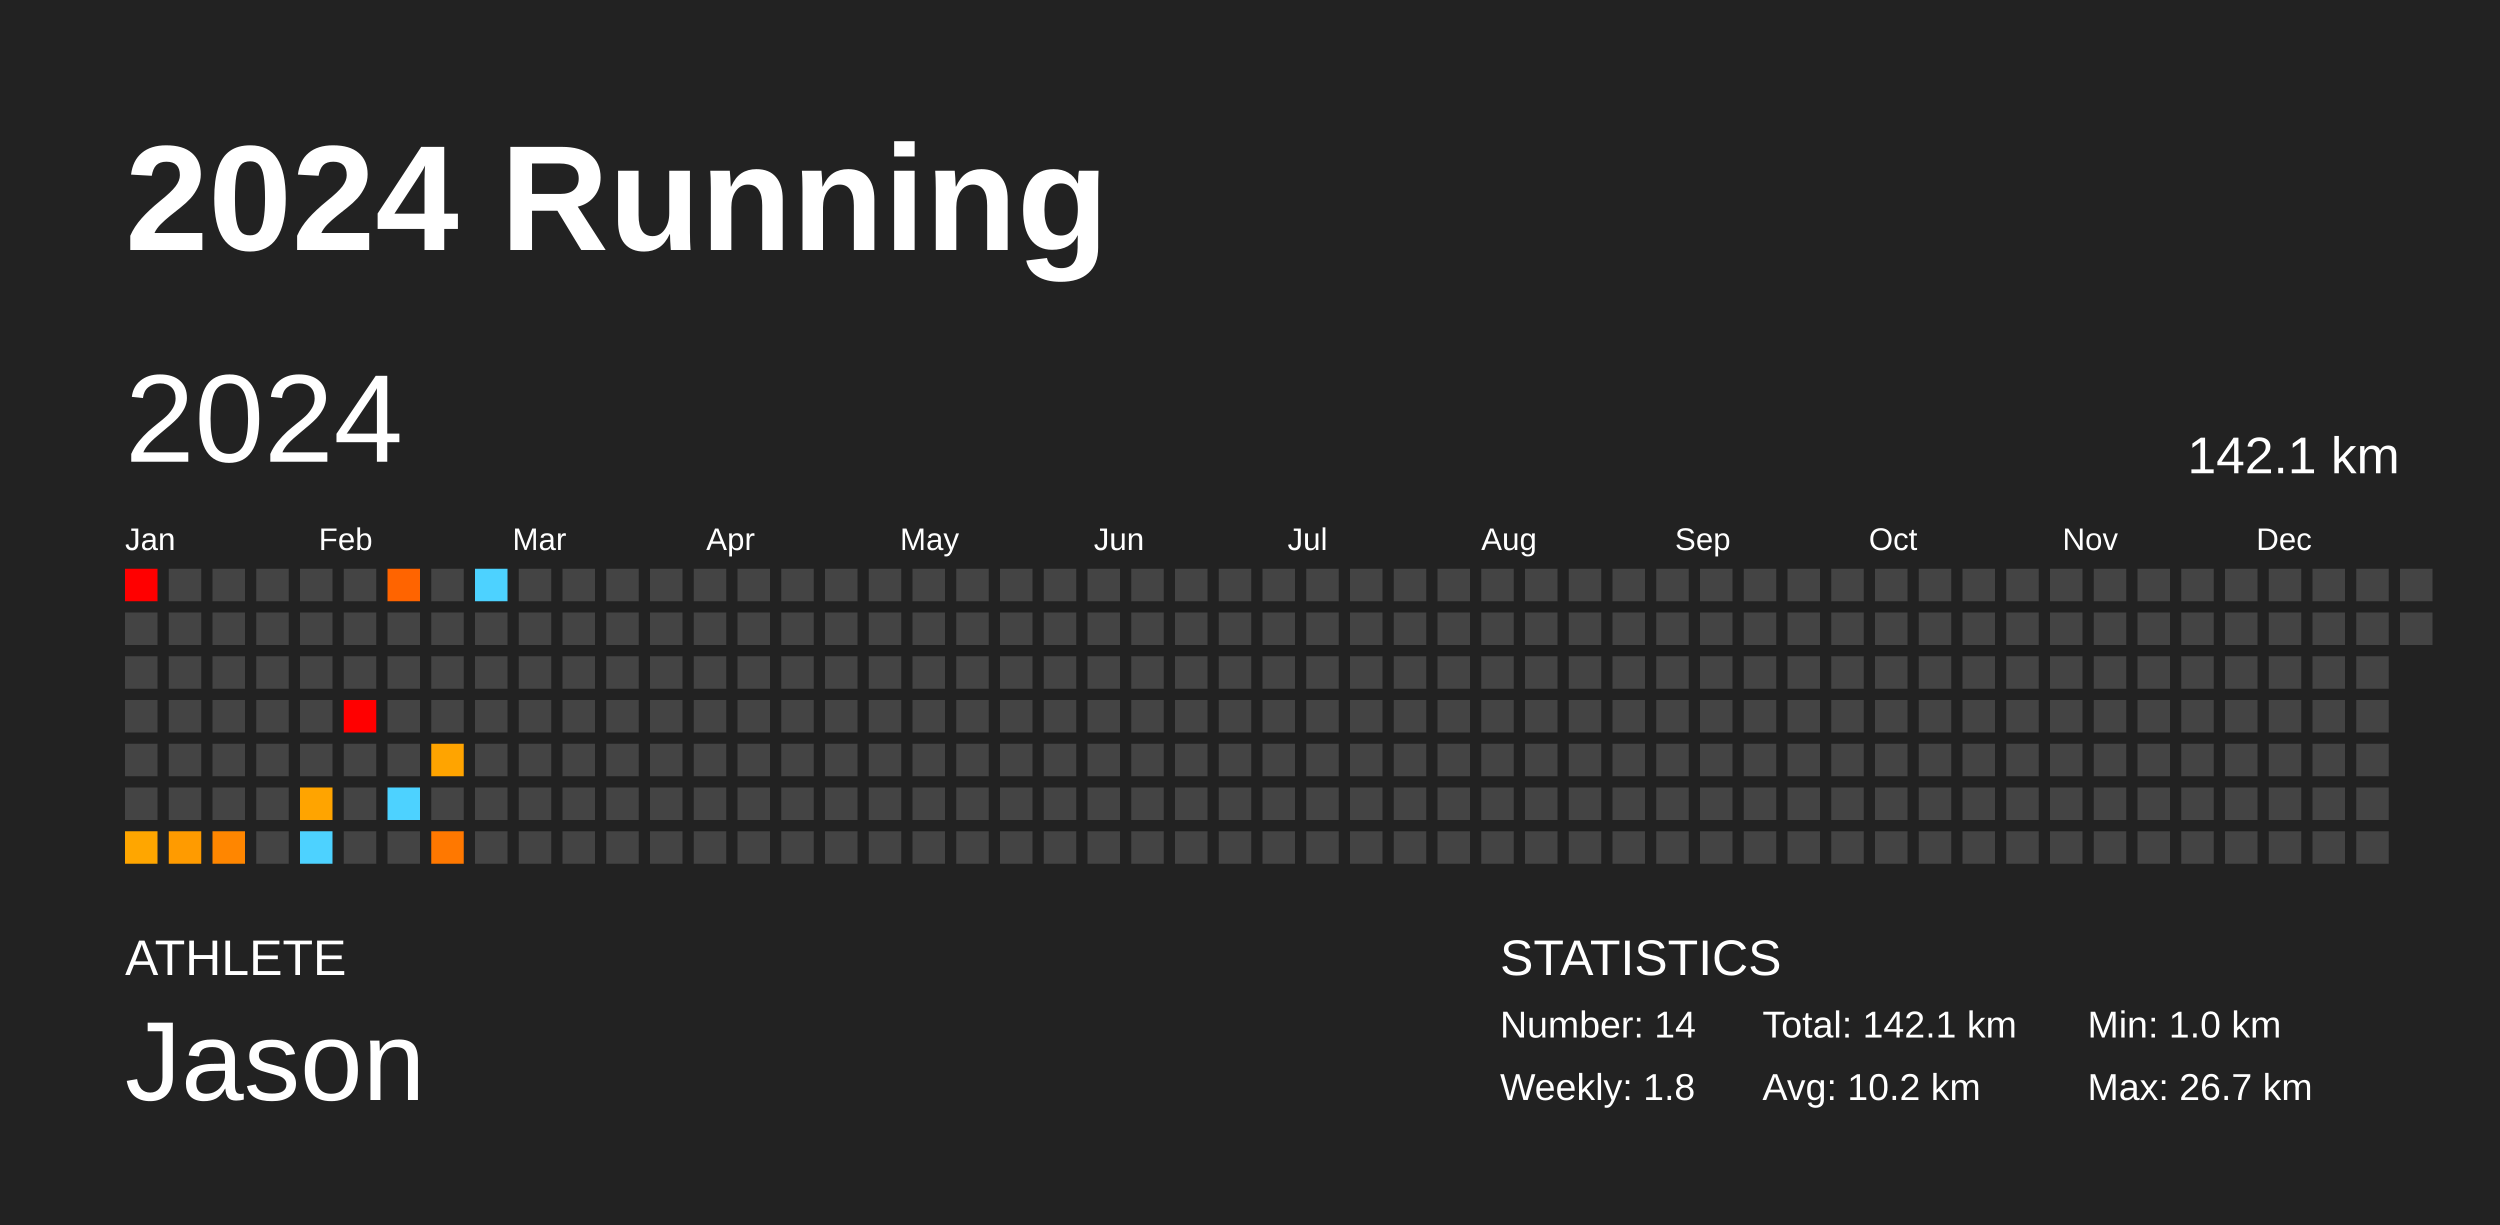
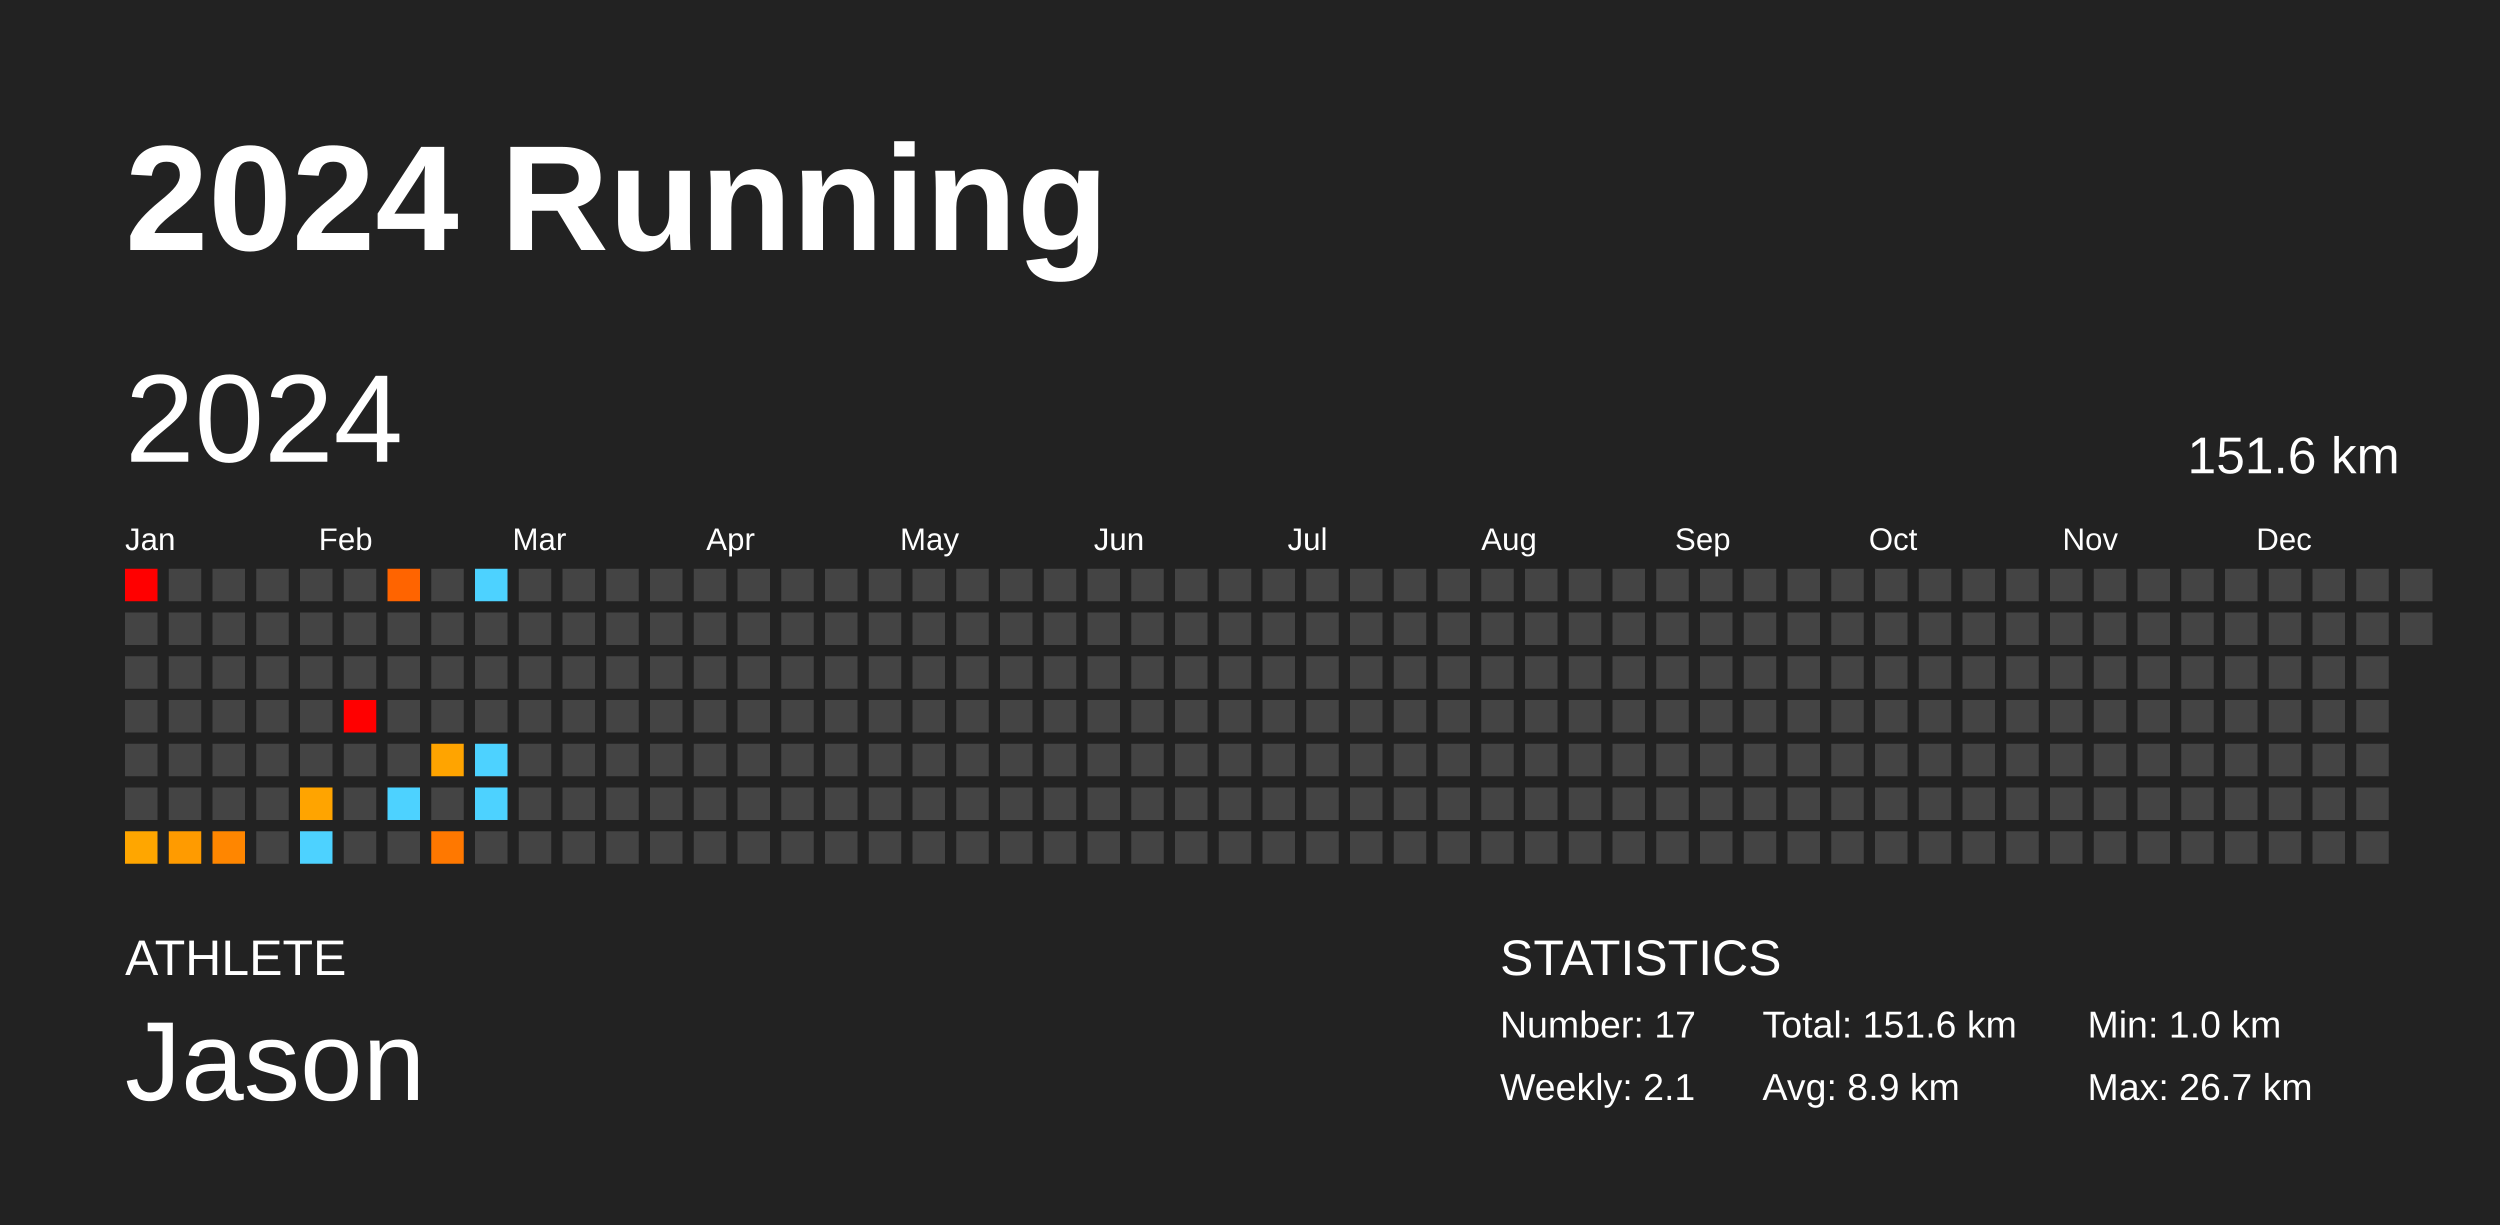
<svg xmlns="http://www.w3.org/2000/svg" baseProfile="full" height="98mm" version="1.1" viewBox="0,0,200,98" width="200mm">
  <defs />
  <rect fill="#222222" height="98" width="200" x="0" y="0" />
  <text fill="#FFFFFF" style="font-size:12px; font-family:Arial; font-weight:bold;" x="10" y="20">2024 Running</text>
  <text fill="#FFFFFF" style="font-size:4px; font-family:Arial" x="10" y="78">ATHLETE</text>
  <text fill="#FFFFFF" style="font-size:9px; font-family:Arial" x="10" y="88">Jason</text>
  <text fill="#FFFFFF" style="font-size:4px; font-family:Arial" x="120" y="78">STATISTICS</text>
-   <text fill="#FFFFFF" style="font-size:3px; font-family:Arial" x="120" y="83">Number: 14</text>
-   <text fill="#FFFFFF" style="font-size:3px; font-family:Arial" x="120" y="88">Weekly: 1.8</text>
-   <text fill="#FFFFFF" style="font-size:3px; font-family:Arial" x="141" y="83">Total: 142.1 km</text>
-   <text fill="#FFFFFF" style="font-size:3px; font-family:Arial" x="141" y="88">Avg: 10.2 km</text>
+   <text fill="#FFFFFF" style="font-size:3px; font-family:Arial" x="120" y="83">Number: 17</text>
+   <text fill="#FFFFFF" style="font-size:3px; font-family:Arial" x="120" y="88">Weekly: 2.1</text>
+   <text fill="#FFFFFF" style="font-size:3px; font-family:Arial" x="141" y="83">Total: 151.6 km</text>
+   <text fill="#FFFFFF" style="font-size:3px; font-family:Arial" x="141" y="88">Avg: 8.9 km</text>
  <text fill="#FFFFFF" style="font-size:3px; font-family:Arial" x="167" y="83">Min: 1.0 km</text>
  <text fill="#FFFFFF" style="font-size:3px; font-family:Arial" x="167" y="88">Max: 26.7 km</text>
  <text dominant-baseline="hanging" fill="#FFFFFF" style="font-size:10.0px; font-family:Arial;" x="10" y="30">2024</text>
-   <text dominant-baseline="hanging" fill="#FFFFFF" style="font-size:4.125px; font-family:Arial;" x="175" y="35">142.1 km</text>
+   <text dominant-baseline="hanging" fill="#FFFFFF" style="font-size:4.125px; font-family:Arial;" x="175" y="35">151.6 km</text>
  <text fill="#FFFFFF" style="font-size:2.5px; font-family:Arial" x="10.0" y="44">Jan</text>
  <text fill="#FFFFFF" style="font-size:2.5px; font-family:Arial" x="25.5" y="44">Feb</text>
  <text fill="#FFFFFF" style="font-size:2.5px; font-family:Arial" x="41.0" y="44">Mar</text>
  <text fill="#FFFFFF" style="font-size:2.5px; font-family:Arial" x="56.5" y="44">Apr</text>
  <text fill="#FFFFFF" style="font-size:2.5px; font-family:Arial" x="72.0" y="44">May</text>
  <text fill="#FFFFFF" style="font-size:2.5px; font-family:Arial" x="87.5" y="44">Jun</text>
  <text fill="#FFFFFF" style="font-size:2.5px; font-family:Arial" x="103.0" y="44">Jul</text>
  <text fill="#FFFFFF" style="font-size:2.5px; font-family:Arial" x="118.5" y="44">Aug</text>
  <text fill="#FFFFFF" style="font-size:2.5px; font-family:Arial" x="134.0" y="44">Sep</text>
  <text fill="#FFFFFF" style="font-size:2.5px; font-family:Arial" x="149.5" y="44">Oct</text>
  <text fill="#FFFFFF" style="font-size:2.5px; font-family:Arial" x="165.0" y="44">Nov</text>
  <text fill="#FFFFFF" style="font-size:2.5px; font-family:Arial" x="180.5" y="44">Dec</text>
  <rect fill="red" height="2.6" width="2.6" x="10.0" y="45.5" />
  <rect fill="#444444" height="2.6" width="2.6" x="10.0" y="49.0" />
  <rect fill="#444444" height="2.6" width="2.6" x="10.0" y="52.5" />
  <rect fill="#444444" height="2.6" width="2.6" x="10.0" y="56.0" />
  <rect fill="#444444" height="2.6" width="2.6" x="10.0" y="59.5" />
  <rect fill="#444444" height="2.6" width="2.6" x="10.0" y="63.0" />
  <rect fill="#ffa600" height="2.6" width="2.6" x="10.0" y="66.5" />
  <rect fill="#444444" height="2.6" width="2.6" x="13.5" y="45.5" />
  <rect fill="#444444" height="2.6" width="2.6" x="13.5" y="49.0" />
  <rect fill="#444444" height="2.6" width="2.6" x="13.5" y="52.5" />
  <rect fill="#444444" height="2.6" width="2.6" x="13.5" y="56.0" />
  <rect fill="#444444" height="2.6" width="2.6" x="13.5" y="59.5" />
  <rect fill="#444444" height="2.6" width="2.6" x="13.5" y="63.0" />
  <rect fill="#ff9b00" height="2.6" width="2.6" x="13.5" y="66.5" />
  <rect fill="#444444" height="2.6" width="2.6" x="17.0" y="45.5" />
  <rect fill="#444444" height="2.6" width="2.6" x="17.0" y="49.0" />
  <rect fill="#444444" height="2.6" width="2.6" x="17.0" y="52.5" />
  <rect fill="#444444" height="2.6" width="2.6" x="17.0" y="56.0" />
  <rect fill="#444444" height="2.6" width="2.6" x="17.0" y="59.5" />
  <rect fill="#444444" height="2.6" width="2.6" x="17.0" y="63.0" />
  <rect fill="#ff8600" height="2.6" width="2.6" x="17.0" y="66.5" />
  <rect fill="#444444" height="2.6" width="2.6" x="20.5" y="45.5" />
  <rect fill="#444444" height="2.6" width="2.6" x="20.5" y="49.0" />
  <rect fill="#444444" height="2.6" width="2.6" x="20.5" y="52.5" />
  <rect fill="#444444" height="2.6" width="2.6" x="20.5" y="56.0" />
  <rect fill="#444444" height="2.6" width="2.6" x="20.5" y="59.5" />
  <rect fill="#444444" height="2.6" width="2.6" x="20.5" y="63.0" />
  <rect fill="#444444" height="2.6" width="2.6" x="20.5" y="66.5" />
  <rect fill="#444444" height="2.6" width="2.6" x="24.0" y="45.5" />
  <rect fill="#444444" height="2.6" width="2.6" x="24.0" y="49.0" />
  <rect fill="#444444" height="2.6" width="2.6" x="24.0" y="52.5" />
  <rect fill="#444444" height="2.6" width="2.6" x="24.0" y="56.0" />
  <rect fill="#444444" height="2.6" width="2.6" x="24.0" y="59.5" />
  <rect fill="#ffa400" height="2.6" width="2.6" x="24.0" y="63.0" />
  <rect fill="#4dd2ff" height="2.6" width="2.6" x="24.0" y="66.5" />
  <rect fill="#444444" height="2.6" width="2.6" x="27.5" y="45.5" />
  <rect fill="#444444" height="2.6" width="2.6" x="27.5" y="49.0" />
  <rect fill="#444444" height="2.6" width="2.6" x="27.5" y="52.5" />
  <rect fill="red" height="2.6" width="2.6" x="27.5" y="56.0" />
  <rect fill="#444444" height="2.6" width="2.6" x="27.5" y="59.5" />
  <rect fill="#444444" height="2.6" width="2.6" x="27.5" y="63.0" />
  <rect fill="#444444" height="2.6" width="2.6" x="27.5" y="66.5" />
  <rect fill="#ff6400" height="2.6" width="2.6" x="31.0" y="45.5" />
  <rect fill="#444444" height="2.6" width="2.6" x="31.0" y="49.0" />
  <rect fill="#444444" height="2.6" width="2.6" x="31.0" y="52.5" />
  <rect fill="#444444" height="2.6" width="2.6" x="31.0" y="56.0" />
  <rect fill="#444444" height="2.6" width="2.6" x="31.0" y="59.5" />
  <rect fill="#4dd2ff" height="2.6" width="2.6" x="31.0" y="63.0" />
  <rect fill="#444444" height="2.6" width="2.6" x="31.0" y="66.5" />
  <rect fill="#444444" height="2.6" width="2.6" x="34.5" y="45.5" />
  <rect fill="#444444" height="2.6" width="2.6" x="34.5" y="49.0" />
  <rect fill="#444444" height="2.6" width="2.6" x="34.5" y="52.5" />
  <rect fill="#444444" height="2.6" width="2.6" x="34.5" y="56.0" />
  <rect fill="#ffa400" height="2.6" width="2.6" x="34.5" y="59.5" />
  <rect fill="#444444" height="2.6" width="2.6" x="34.5" y="63.0" />
  <rect fill="#ff7800" height="2.6" width="2.6" x="34.5" y="66.5" />
  <rect fill="#4dd2ff" height="2.6" width="2.6" x="38.0" y="45.5" />
  <rect fill="#444444" height="2.6" width="2.6" x="38.0" y="49.0" />
  <rect fill="#444444" height="2.6" width="2.6" x="38.0" y="52.5" />
  <rect fill="#444444" height="2.6" width="2.6" x="38.0" y="56.0" />
-   <rect fill="#444444" height="2.6" width="2.6" x="38.0" y="59.5" />
-   <rect fill="#444444" height="2.6" width="2.6" x="38.0" y="63.0" />
+   <rect fill="#4dd2ff" height="2.6" width="2.6" x="38.0" y="59.5" />
+   <rect fill="#4dd2ff" height="2.6" width="2.6" x="38.0" y="63.0" />
  <rect fill="#444444" height="2.6" width="2.6" x="38.0" y="66.5" />
  <rect fill="#444444" height="2.6" width="2.6" x="41.5" y="45.5" />
  <rect fill="#444444" height="2.6" width="2.6" x="41.5" y="49.0" />
  <rect fill="#444444" height="2.6" width="2.6" x="41.5" y="52.5" />
  <rect fill="#444444" height="2.6" width="2.6" x="41.5" y="56.0" />
  <rect fill="#444444" height="2.6" width="2.6" x="41.5" y="59.5" />
  <rect fill="#444444" height="2.6" width="2.6" x="41.5" y="63.0" />
  <rect fill="#444444" height="2.6" width="2.6" x="41.5" y="66.5" />
  <rect fill="#444444" height="2.6" width="2.6" x="45.0" y="45.5" />
  <rect fill="#444444" height="2.6" width="2.6" x="45.0" y="49.0" />
  <rect fill="#444444" height="2.6" width="2.6" x="45.0" y="52.5" />
  <rect fill="#444444" height="2.6" width="2.6" x="45.0" y="56.0" />
  <rect fill="#444444" height="2.6" width="2.6" x="45.0" y="59.5" />
  <rect fill="#444444" height="2.6" width="2.6" x="45.0" y="63.0" />
  <rect fill="#444444" height="2.6" width="2.6" x="45.0" y="66.5" />
  <rect fill="#444444" height="2.6" width="2.6" x="48.5" y="45.5" />
  <rect fill="#444444" height="2.6" width="2.6" x="48.5" y="49.0" />
  <rect fill="#444444" height="2.6" width="2.6" x="48.5" y="52.5" />
  <rect fill="#444444" height="2.6" width="2.6" x="48.5" y="56.0" />
  <rect fill="#444444" height="2.6" width="2.6" x="48.5" y="59.5" />
  <rect fill="#444444" height="2.6" width="2.6" x="48.5" y="63.0" />
  <rect fill="#444444" height="2.6" width="2.6" x="48.5" y="66.5" />
  <rect fill="#444444" height="2.6" width="2.6" x="52.0" y="45.5" />
  <rect fill="#444444" height="2.6" width="2.6" x="52.0" y="49.0" />
  <rect fill="#444444" height="2.6" width="2.6" x="52.0" y="52.5" />
  <rect fill="#444444" height="2.6" width="2.6" x="52.0" y="56.0" />
  <rect fill="#444444" height="2.6" width="2.6" x="52.0" y="59.5" />
  <rect fill="#444444" height="2.6" width="2.6" x="52.0" y="63.0" />
  <rect fill="#444444" height="2.6" width="2.6" x="52.0" y="66.5" />
  <rect fill="#444444" height="2.6" width="2.6" x="55.5" y="45.5" />
  <rect fill="#444444" height="2.6" width="2.6" x="55.5" y="49.0" />
  <rect fill="#444444" height="2.6" width="2.6" x="55.5" y="52.5" />
  <rect fill="#444444" height="2.6" width="2.6" x="55.5" y="56.0" />
  <rect fill="#444444" height="2.6" width="2.6" x="55.5" y="59.5" />
  <rect fill="#444444" height="2.6" width="2.6" x="55.5" y="63.0" />
  <rect fill="#444444" height="2.6" width="2.6" x="55.5" y="66.5" />
  <rect fill="#444444" height="2.6" width="2.6" x="59.0" y="45.5" />
  <rect fill="#444444" height="2.6" width="2.6" x="59.0" y="49.0" />
  <rect fill="#444444" height="2.6" width="2.6" x="59.0" y="52.5" />
  <rect fill="#444444" height="2.6" width="2.6" x="59.0" y="56.0" />
  <rect fill="#444444" height="2.6" width="2.6" x="59.0" y="59.5" />
  <rect fill="#444444" height="2.6" width="2.6" x="59.0" y="63.0" />
  <rect fill="#444444" height="2.6" width="2.6" x="59.0" y="66.5" />
  <rect fill="#444444" height="2.6" width="2.6" x="62.5" y="45.5" />
  <rect fill="#444444" height="2.6" width="2.6" x="62.5" y="49.0" />
  <rect fill="#444444" height="2.6" width="2.6" x="62.5" y="52.5" />
  <rect fill="#444444" height="2.6" width="2.6" x="62.5" y="56.0" />
  <rect fill="#444444" height="2.6" width="2.6" x="62.5" y="59.5" />
  <rect fill="#444444" height="2.6" width="2.6" x="62.5" y="63.0" />
  <rect fill="#444444" height="2.6" width="2.6" x="62.5" y="66.5" />
  <rect fill="#444444" height="2.6" width="2.6" x="66.0" y="45.5" />
  <rect fill="#444444" height="2.6" width="2.6" x="66.0" y="49.0" />
  <rect fill="#444444" height="2.6" width="2.6" x="66.0" y="52.5" />
  <rect fill="#444444" height="2.6" width="2.6" x="66.0" y="56.0" />
  <rect fill="#444444" height="2.6" width="2.6" x="66.0" y="59.5" />
  <rect fill="#444444" height="2.6" width="2.6" x="66.0" y="63.0" />
  <rect fill="#444444" height="2.6" width="2.6" x="66.0" y="66.5" />
  <rect fill="#444444" height="2.6" width="2.6" x="69.5" y="45.5" />
  <rect fill="#444444" height="2.6" width="2.6" x="69.5" y="49.0" />
  <rect fill="#444444" height="2.6" width="2.6" x="69.5" y="52.5" />
  <rect fill="#444444" height="2.6" width="2.6" x="69.5" y="56.0" />
  <rect fill="#444444" height="2.6" width="2.6" x="69.5" y="59.5" />
  <rect fill="#444444" height="2.6" width="2.6" x="69.5" y="63.0" />
  <rect fill="#444444" height="2.6" width="2.6" x="69.5" y="66.5" />
  <rect fill="#444444" height="2.6" width="2.6" x="73.0" y="45.5" />
  <rect fill="#444444" height="2.6" width="2.6" x="73.0" y="49.0" />
  <rect fill="#444444" height="2.6" width="2.6" x="73.0" y="52.5" />
  <rect fill="#444444" height="2.6" width="2.6" x="73.0" y="56.0" />
  <rect fill="#444444" height="2.6" width="2.6" x="73.0" y="59.5" />
  <rect fill="#444444" height="2.6" width="2.6" x="73.0" y="63.0" />
  <rect fill="#444444" height="2.6" width="2.6" x="73.0" y="66.5" />
  <rect fill="#444444" height="2.6" width="2.6" x="76.5" y="45.5" />
  <rect fill="#444444" height="2.6" width="2.6" x="76.5" y="49.0" />
  <rect fill="#444444" height="2.6" width="2.6" x="76.5" y="52.5" />
  <rect fill="#444444" height="2.6" width="2.6" x="76.5" y="56.0" />
  <rect fill="#444444" height="2.6" width="2.6" x="76.5" y="59.5" />
  <rect fill="#444444" height="2.6" width="2.6" x="76.5" y="63.0" />
  <rect fill="#444444" height="2.6" width="2.6" x="76.5" y="66.5" />
  <rect fill="#444444" height="2.6" width="2.6" x="80.0" y="45.5" />
  <rect fill="#444444" height="2.6" width="2.6" x="80.0" y="49.0" />
  <rect fill="#444444" height="2.6" width="2.6" x="80.0" y="52.5" />
  <rect fill="#444444" height="2.6" width="2.6" x="80.0" y="56.0" />
  <rect fill="#444444" height="2.6" width="2.6" x="80.0" y="59.5" />
  <rect fill="#444444" height="2.6" width="2.6" x="80.0" y="63.0" />
  <rect fill="#444444" height="2.6" width="2.6" x="80.0" y="66.5" />
  <rect fill="#444444" height="2.6" width="2.6" x="83.5" y="45.5" />
  <rect fill="#444444" height="2.6" width="2.6" x="83.5" y="49.0" />
  <rect fill="#444444" height="2.6" width="2.6" x="83.5" y="52.5" />
  <rect fill="#444444" height="2.6" width="2.6" x="83.5" y="56.0" />
  <rect fill="#444444" height="2.6" width="2.6" x="83.5" y="59.5" />
  <rect fill="#444444" height="2.6" width="2.6" x="83.5" y="63.0" />
  <rect fill="#444444" height="2.6" width="2.6" x="83.5" y="66.5" />
  <rect fill="#444444" height="2.6" width="2.6" x="87.0" y="45.5" />
  <rect fill="#444444" height="2.6" width="2.6" x="87.0" y="49.0" />
  <rect fill="#444444" height="2.6" width="2.6" x="87.0" y="52.5" />
  <rect fill="#444444" height="2.6" width="2.6" x="87.0" y="56.0" />
  <rect fill="#444444" height="2.6" width="2.6" x="87.0" y="59.5" />
  <rect fill="#444444" height="2.6" width="2.6" x="87.0" y="63.0" />
  <rect fill="#444444" height="2.6" width="2.6" x="87.0" y="66.5" />
  <rect fill="#444444" height="2.6" width="2.6" x="90.5" y="45.5" />
  <rect fill="#444444" height="2.6" width="2.6" x="90.5" y="49.0" />
  <rect fill="#444444" height="2.6" width="2.6" x="90.5" y="52.5" />
  <rect fill="#444444" height="2.6" width="2.6" x="90.5" y="56.0" />
  <rect fill="#444444" height="2.6" width="2.6" x="90.5" y="59.5" />
  <rect fill="#444444" height="2.6" width="2.6" x="90.5" y="63.0" />
  <rect fill="#444444" height="2.6" width="2.6" x="90.5" y="66.5" />
  <rect fill="#444444" height="2.6" width="2.6" x="94.0" y="45.5" />
  <rect fill="#444444" height="2.6" width="2.6" x="94.0" y="49.0" />
  <rect fill="#444444" height="2.6" width="2.6" x="94.0" y="52.5" />
  <rect fill="#444444" height="2.6" width="2.6" x="94.0" y="56.0" />
  <rect fill="#444444" height="2.6" width="2.6" x="94.0" y="59.5" />
  <rect fill="#444444" height="2.6" width="2.6" x="94.0" y="63.0" />
  <rect fill="#444444" height="2.6" width="2.6" x="94.0" y="66.5" />
  <rect fill="#444444" height="2.6" width="2.6" x="97.5" y="45.5" />
  <rect fill="#444444" height="2.6" width="2.6" x="97.5" y="49.0" />
  <rect fill="#444444" height="2.6" width="2.6" x="97.5" y="52.5" />
  <rect fill="#444444" height="2.6" width="2.6" x="97.5" y="56.0" />
  <rect fill="#444444" height="2.6" width="2.6" x="97.5" y="59.5" />
  <rect fill="#444444" height="2.6" width="2.6" x="97.5" y="63.0" />
  <rect fill="#444444" height="2.6" width="2.6" x="97.5" y="66.5" />
  <rect fill="#444444" height="2.6" width="2.6" x="101.0" y="45.5" />
  <rect fill="#444444" height="2.6" width="2.6" x="101.0" y="49.0" />
  <rect fill="#444444" height="2.6" width="2.6" x="101.0" y="52.5" />
  <rect fill="#444444" height="2.6" width="2.6" x="101.0" y="56.0" />
  <rect fill="#444444" height="2.6" width="2.6" x="101.0" y="59.5" />
  <rect fill="#444444" height="2.6" width="2.6" x="101.0" y="63.0" />
  <rect fill="#444444" height="2.6" width="2.6" x="101.0" y="66.5" />
  <rect fill="#444444" height="2.6" width="2.6" x="104.5" y="45.5" />
  <rect fill="#444444" height="2.6" width="2.6" x="104.5" y="49.0" />
  <rect fill="#444444" height="2.6" width="2.6" x="104.5" y="52.5" />
  <rect fill="#444444" height="2.6" width="2.6" x="104.5" y="56.0" />
  <rect fill="#444444" height="2.6" width="2.6" x="104.5" y="59.5" />
  <rect fill="#444444" height="2.6" width="2.6" x="104.5" y="63.0" />
  <rect fill="#444444" height="2.6" width="2.6" x="104.5" y="66.5" />
  <rect fill="#444444" height="2.6" width="2.6" x="108.0" y="45.5" />
  <rect fill="#444444" height="2.6" width="2.6" x="108.0" y="49.0" />
  <rect fill="#444444" height="2.6" width="2.6" x="108.0" y="52.5" />
  <rect fill="#444444" height="2.6" width="2.6" x="108.0" y="56.0" />
  <rect fill="#444444" height="2.6" width="2.6" x="108.0" y="59.5" />
  <rect fill="#444444" height="2.6" width="2.6" x="108.0" y="63.0" />
  <rect fill="#444444" height="2.6" width="2.6" x="108.0" y="66.5" />
  <rect fill="#444444" height="2.6" width="2.6" x="111.5" y="45.5" />
  <rect fill="#444444" height="2.6" width="2.6" x="111.5" y="49.0" />
  <rect fill="#444444" height="2.6" width="2.6" x="111.5" y="52.5" />
  <rect fill="#444444" height="2.6" width="2.6" x="111.5" y="56.0" />
  <rect fill="#444444" height="2.6" width="2.6" x="111.5" y="59.5" />
  <rect fill="#444444" height="2.6" width="2.6" x="111.5" y="63.0" />
  <rect fill="#444444" height="2.6" width="2.6" x="111.5" y="66.5" />
  <rect fill="#444444" height="2.6" width="2.6" x="115.0" y="45.5" />
  <rect fill="#444444" height="2.6" width="2.6" x="115.0" y="49.0" />
  <rect fill="#444444" height="2.6" width="2.6" x="115.0" y="52.5" />
  <rect fill="#444444" height="2.6" width="2.6" x="115.0" y="56.0" />
  <rect fill="#444444" height="2.6" width="2.6" x="115.0" y="59.5" />
  <rect fill="#444444" height="2.6" width="2.6" x="115.0" y="63.0" />
  <rect fill="#444444" height="2.6" width="2.6" x="115.0" y="66.5" />
  <rect fill="#444444" height="2.6" width="2.6" x="118.5" y="45.5" />
  <rect fill="#444444" height="2.6" width="2.6" x="118.5" y="49.0" />
  <rect fill="#444444" height="2.6" width="2.6" x="118.5" y="52.5" />
  <rect fill="#444444" height="2.6" width="2.6" x="118.5" y="56.0" />
  <rect fill="#444444" height="2.6" width="2.6" x="118.5" y="59.5" />
  <rect fill="#444444" height="2.6" width="2.6" x="118.5" y="63.0" />
  <rect fill="#444444" height="2.6" width="2.6" x="118.5" y="66.5" />
  <rect fill="#444444" height="2.6" width="2.6" x="122.0" y="45.5" />
  <rect fill="#444444" height="2.6" width="2.6" x="122.0" y="49.0" />
  <rect fill="#444444" height="2.6" width="2.6" x="122.0" y="52.5" />
  <rect fill="#444444" height="2.6" width="2.6" x="122.0" y="56.0" />
  <rect fill="#444444" height="2.6" width="2.6" x="122.0" y="59.5" />
  <rect fill="#444444" height="2.6" width="2.6" x="122.0" y="63.0" />
  <rect fill="#444444" height="2.6" width="2.6" x="122.0" y="66.5" />
  <rect fill="#444444" height="2.6" width="2.6" x="125.5" y="45.5" />
  <rect fill="#444444" height="2.6" width="2.6" x="125.5" y="49.0" />
  <rect fill="#444444" height="2.6" width="2.6" x="125.5" y="52.5" />
  <rect fill="#444444" height="2.6" width="2.6" x="125.5" y="56.0" />
  <rect fill="#444444" height="2.6" width="2.6" x="125.5" y="59.5" />
  <rect fill="#444444" height="2.6" width="2.6" x="125.5" y="63.0" />
  <rect fill="#444444" height="2.6" width="2.6" x="125.5" y="66.5" />
  <rect fill="#444444" height="2.6" width="2.6" x="129.0" y="45.5" />
  <rect fill="#444444" height="2.6" width="2.6" x="129.0" y="49.0" />
  <rect fill="#444444" height="2.6" width="2.6" x="129.0" y="52.5" />
  <rect fill="#444444" height="2.6" width="2.6" x="129.0" y="56.0" />
  <rect fill="#444444" height="2.6" width="2.6" x="129.0" y="59.5" />
  <rect fill="#444444" height="2.6" width="2.6" x="129.0" y="63.0" />
  <rect fill="#444444" height="2.6" width="2.6" x="129.0" y="66.5" />
  <rect fill="#444444" height="2.6" width="2.6" x="132.5" y="45.5" />
  <rect fill="#444444" height="2.6" width="2.6" x="132.5" y="49.0" />
  <rect fill="#444444" height="2.6" width="2.6" x="132.5" y="52.5" />
  <rect fill="#444444" height="2.6" width="2.6" x="132.5" y="56.0" />
  <rect fill="#444444" height="2.6" width="2.6" x="132.5" y="59.5" />
  <rect fill="#444444" height="2.6" width="2.6" x="132.5" y="63.0" />
  <rect fill="#444444" height="2.6" width="2.6" x="132.5" y="66.5" />
  <rect fill="#444444" height="2.6" width="2.6" x="136.0" y="45.5" />
  <rect fill="#444444" height="2.6" width="2.6" x="136.0" y="49.0" />
  <rect fill="#444444" height="2.6" width="2.6" x="136.0" y="52.5" />
  <rect fill="#444444" height="2.6" width="2.6" x="136.0" y="56.0" />
  <rect fill="#444444" height="2.6" width="2.6" x="136.0" y="59.5" />
  <rect fill="#444444" height="2.6" width="2.6" x="136.0" y="63.0" />
  <rect fill="#444444" height="2.6" width="2.6" x="136.0" y="66.5" />
  <rect fill="#444444" height="2.6" width="2.6" x="139.5" y="45.5" />
  <rect fill="#444444" height="2.6" width="2.6" x="139.5" y="49.0" />
  <rect fill="#444444" height="2.6" width="2.6" x="139.5" y="52.5" />
  <rect fill="#444444" height="2.6" width="2.6" x="139.5" y="56.0" />
  <rect fill="#444444" height="2.6" width="2.6" x="139.5" y="59.5" />
  <rect fill="#444444" height="2.6" width="2.6" x="139.5" y="63.0" />
  <rect fill="#444444" height="2.6" width="2.6" x="139.5" y="66.5" />
  <rect fill="#444444" height="2.6" width="2.6" x="143.0" y="45.5" />
  <rect fill="#444444" height="2.6" width="2.6" x="143.0" y="49.0" />
  <rect fill="#444444" height="2.6" width="2.6" x="143.0" y="52.5" />
  <rect fill="#444444" height="2.6" width="2.6" x="143.0" y="56.0" />
  <rect fill="#444444" height="2.6" width="2.6" x="143.0" y="59.5" />
  <rect fill="#444444" height="2.6" width="2.6" x="143.0" y="63.0" />
  <rect fill="#444444" height="2.6" width="2.6" x="143.0" y="66.5" />
  <rect fill="#444444" height="2.6" width="2.6" x="146.5" y="45.5" />
  <rect fill="#444444" height="2.6" width="2.6" x="146.5" y="49.0" />
  <rect fill="#444444" height="2.6" width="2.6" x="146.5" y="52.5" />
  <rect fill="#444444" height="2.6" width="2.6" x="146.5" y="56.0" />
  <rect fill="#444444" height="2.6" width="2.6" x="146.5" y="59.5" />
  <rect fill="#444444" height="2.6" width="2.6" x="146.5" y="63.0" />
  <rect fill="#444444" height="2.6" width="2.6" x="146.5" y="66.5" />
  <rect fill="#444444" height="2.6" width="2.6" x="150.0" y="45.5" />
  <rect fill="#444444" height="2.6" width="2.6" x="150.0" y="49.0" />
  <rect fill="#444444" height="2.6" width="2.6" x="150.0" y="52.5" />
  <rect fill="#444444" height="2.6" width="2.6" x="150.0" y="56.0" />
  <rect fill="#444444" height="2.6" width="2.6" x="150.0" y="59.5" />
  <rect fill="#444444" height="2.6" width="2.6" x="150.0" y="63.0" />
  <rect fill="#444444" height="2.6" width="2.6" x="150.0" y="66.5" />
  <rect fill="#444444" height="2.6" width="2.6" x="153.5" y="45.5" />
  <rect fill="#444444" height="2.6" width="2.6" x="153.5" y="49.0" />
  <rect fill="#444444" height="2.6" width="2.6" x="153.5" y="52.5" />
  <rect fill="#444444" height="2.6" width="2.6" x="153.5" y="56.0" />
  <rect fill="#444444" height="2.6" width="2.6" x="153.5" y="59.5" />
  <rect fill="#444444" height="2.6" width="2.6" x="153.5" y="63.0" />
  <rect fill="#444444" height="2.6" width="2.6" x="153.5" y="66.5" />
  <rect fill="#444444" height="2.6" width="2.6" x="157.0" y="45.5" />
  <rect fill="#444444" height="2.6" width="2.6" x="157.0" y="49.0" />
  <rect fill="#444444" height="2.6" width="2.6" x="157.0" y="52.5" />
  <rect fill="#444444" height="2.6" width="2.6" x="157.0" y="56.0" />
  <rect fill="#444444" height="2.6" width="2.6" x="157.0" y="59.5" />
  <rect fill="#444444" height="2.6" width="2.6" x="157.0" y="63.0" />
  <rect fill="#444444" height="2.6" width="2.6" x="157.0" y="66.5" />
  <rect fill="#444444" height="2.6" width="2.6" x="160.5" y="45.5" />
  <rect fill="#444444" height="2.6" width="2.6" x="160.5" y="49.0" />
  <rect fill="#444444" height="2.6" width="2.6" x="160.5" y="52.5" />
  <rect fill="#444444" height="2.6" width="2.6" x="160.5" y="56.0" />
  <rect fill="#444444" height="2.6" width="2.6" x="160.5" y="59.5" />
  <rect fill="#444444" height="2.6" width="2.6" x="160.5" y="63.0" />
  <rect fill="#444444" height="2.6" width="2.6" x="160.5" y="66.5" />
  <rect fill="#444444" height="2.6" width="2.6" x="164.0" y="45.5" />
  <rect fill="#444444" height="2.6" width="2.6" x="164.0" y="49.0" />
  <rect fill="#444444" height="2.6" width="2.6" x="164.0" y="52.5" />
  <rect fill="#444444" height="2.6" width="2.6" x="164.0" y="56.0" />
  <rect fill="#444444" height="2.6" width="2.6" x="164.0" y="59.5" />
  <rect fill="#444444" height="2.6" width="2.6" x="164.0" y="63.0" />
  <rect fill="#444444" height="2.6" width="2.6" x="164.0" y="66.5" />
  <rect fill="#444444" height="2.6" width="2.6" x="167.5" y="45.5" />
  <rect fill="#444444" height="2.6" width="2.6" x="167.5" y="49.0" />
  <rect fill="#444444" height="2.6" width="2.6" x="167.5" y="52.5" />
  <rect fill="#444444" height="2.6" width="2.6" x="167.5" y="56.0" />
  <rect fill="#444444" height="2.6" width="2.6" x="167.5" y="59.5" />
  <rect fill="#444444" height="2.6" width="2.6" x="167.5" y="63.0" />
  <rect fill="#444444" height="2.6" width="2.6" x="167.5" y="66.5" />
  <rect fill="#444444" height="2.6" width="2.6" x="171.0" y="45.5" />
  <rect fill="#444444" height="2.6" width="2.6" x="171.0" y="49.0" />
  <rect fill="#444444" height="2.6" width="2.6" x="171.0" y="52.5" />
  <rect fill="#444444" height="2.6" width="2.6" x="171.0" y="56.0" />
  <rect fill="#444444" height="2.6" width="2.6" x="171.0" y="59.5" />
  <rect fill="#444444" height="2.6" width="2.6" x="171.0" y="63.0" />
  <rect fill="#444444" height="2.6" width="2.6" x="171.0" y="66.5" />
  <rect fill="#444444" height="2.6" width="2.6" x="174.5" y="45.5" />
  <rect fill="#444444" height="2.6" width="2.6" x="174.5" y="49.0" />
  <rect fill="#444444" height="2.6" width="2.6" x="174.5" y="52.5" />
  <rect fill="#444444" height="2.6" width="2.6" x="174.5" y="56.0" />
  <rect fill="#444444" height="2.6" width="2.6" x="174.5" y="59.5" />
  <rect fill="#444444" height="2.6" width="2.6" x="174.5" y="63.0" />
  <rect fill="#444444" height="2.6" width="2.6" x="174.5" y="66.5" />
  <rect fill="#444444" height="2.6" width="2.6" x="178.0" y="45.5" />
  <rect fill="#444444" height="2.6" width="2.6" x="178.0" y="49.0" />
  <rect fill="#444444" height="2.6" width="2.6" x="178.0" y="52.5" />
  <rect fill="#444444" height="2.6" width="2.6" x="178.0" y="56.0" />
  <rect fill="#444444" height="2.6" width="2.6" x="178.0" y="59.5" />
  <rect fill="#444444" height="2.6" width="2.6" x="178.0" y="63.0" />
  <rect fill="#444444" height="2.6" width="2.6" x="178.0" y="66.5" />
  <rect fill="#444444" height="2.6" width="2.6" x="181.5" y="45.5" />
  <rect fill="#444444" height="2.6" width="2.6" x="181.5" y="49.0" />
  <rect fill="#444444" height="2.6" width="2.6" x="181.5" y="52.5" />
  <rect fill="#444444" height="2.6" width="2.6" x="181.5" y="56.0" />
  <rect fill="#444444" height="2.6" width="2.6" x="181.5" y="59.5" />
  <rect fill="#444444" height="2.6" width="2.6" x="181.5" y="63.0" />
  <rect fill="#444444" height="2.6" width="2.6" x="181.5" y="66.5" />
  <rect fill="#444444" height="2.6" width="2.6" x="185.0" y="45.5" />
  <rect fill="#444444" height="2.6" width="2.6" x="185.0" y="49.0" />
  <rect fill="#444444" height="2.6" width="2.6" x="185.0" y="52.5" />
  <rect fill="#444444" height="2.6" width="2.6" x="185.0" y="56.0" />
  <rect fill="#444444" height="2.6" width="2.6" x="185.0" y="59.5" />
  <rect fill="#444444" height="2.6" width="2.6" x="185.0" y="63.0" />
  <rect fill="#444444" height="2.6" width="2.6" x="185.0" y="66.5" />
  <rect fill="#444444" height="2.6" width="2.6" x="188.5" y="45.5" />
  <rect fill="#444444" height="2.6" width="2.6" x="188.5" y="49.0" />
  <rect fill="#444444" height="2.6" width="2.6" x="188.5" y="52.5" />
  <rect fill="#444444" height="2.6" width="2.6" x="188.5" y="56.0" />
  <rect fill="#444444" height="2.6" width="2.6" x="188.5" y="59.5" />
  <rect fill="#444444" height="2.6" width="2.6" x="188.5" y="63.0" />
  <rect fill="#444444" height="2.6" width="2.6" x="188.5" y="66.5" />
  <rect fill="#444444" height="2.6" width="2.6" x="192.0" y="45.5" />
  <rect fill="#444444" height="2.6" width="2.6" x="192.0" y="49.0" />
</svg>
